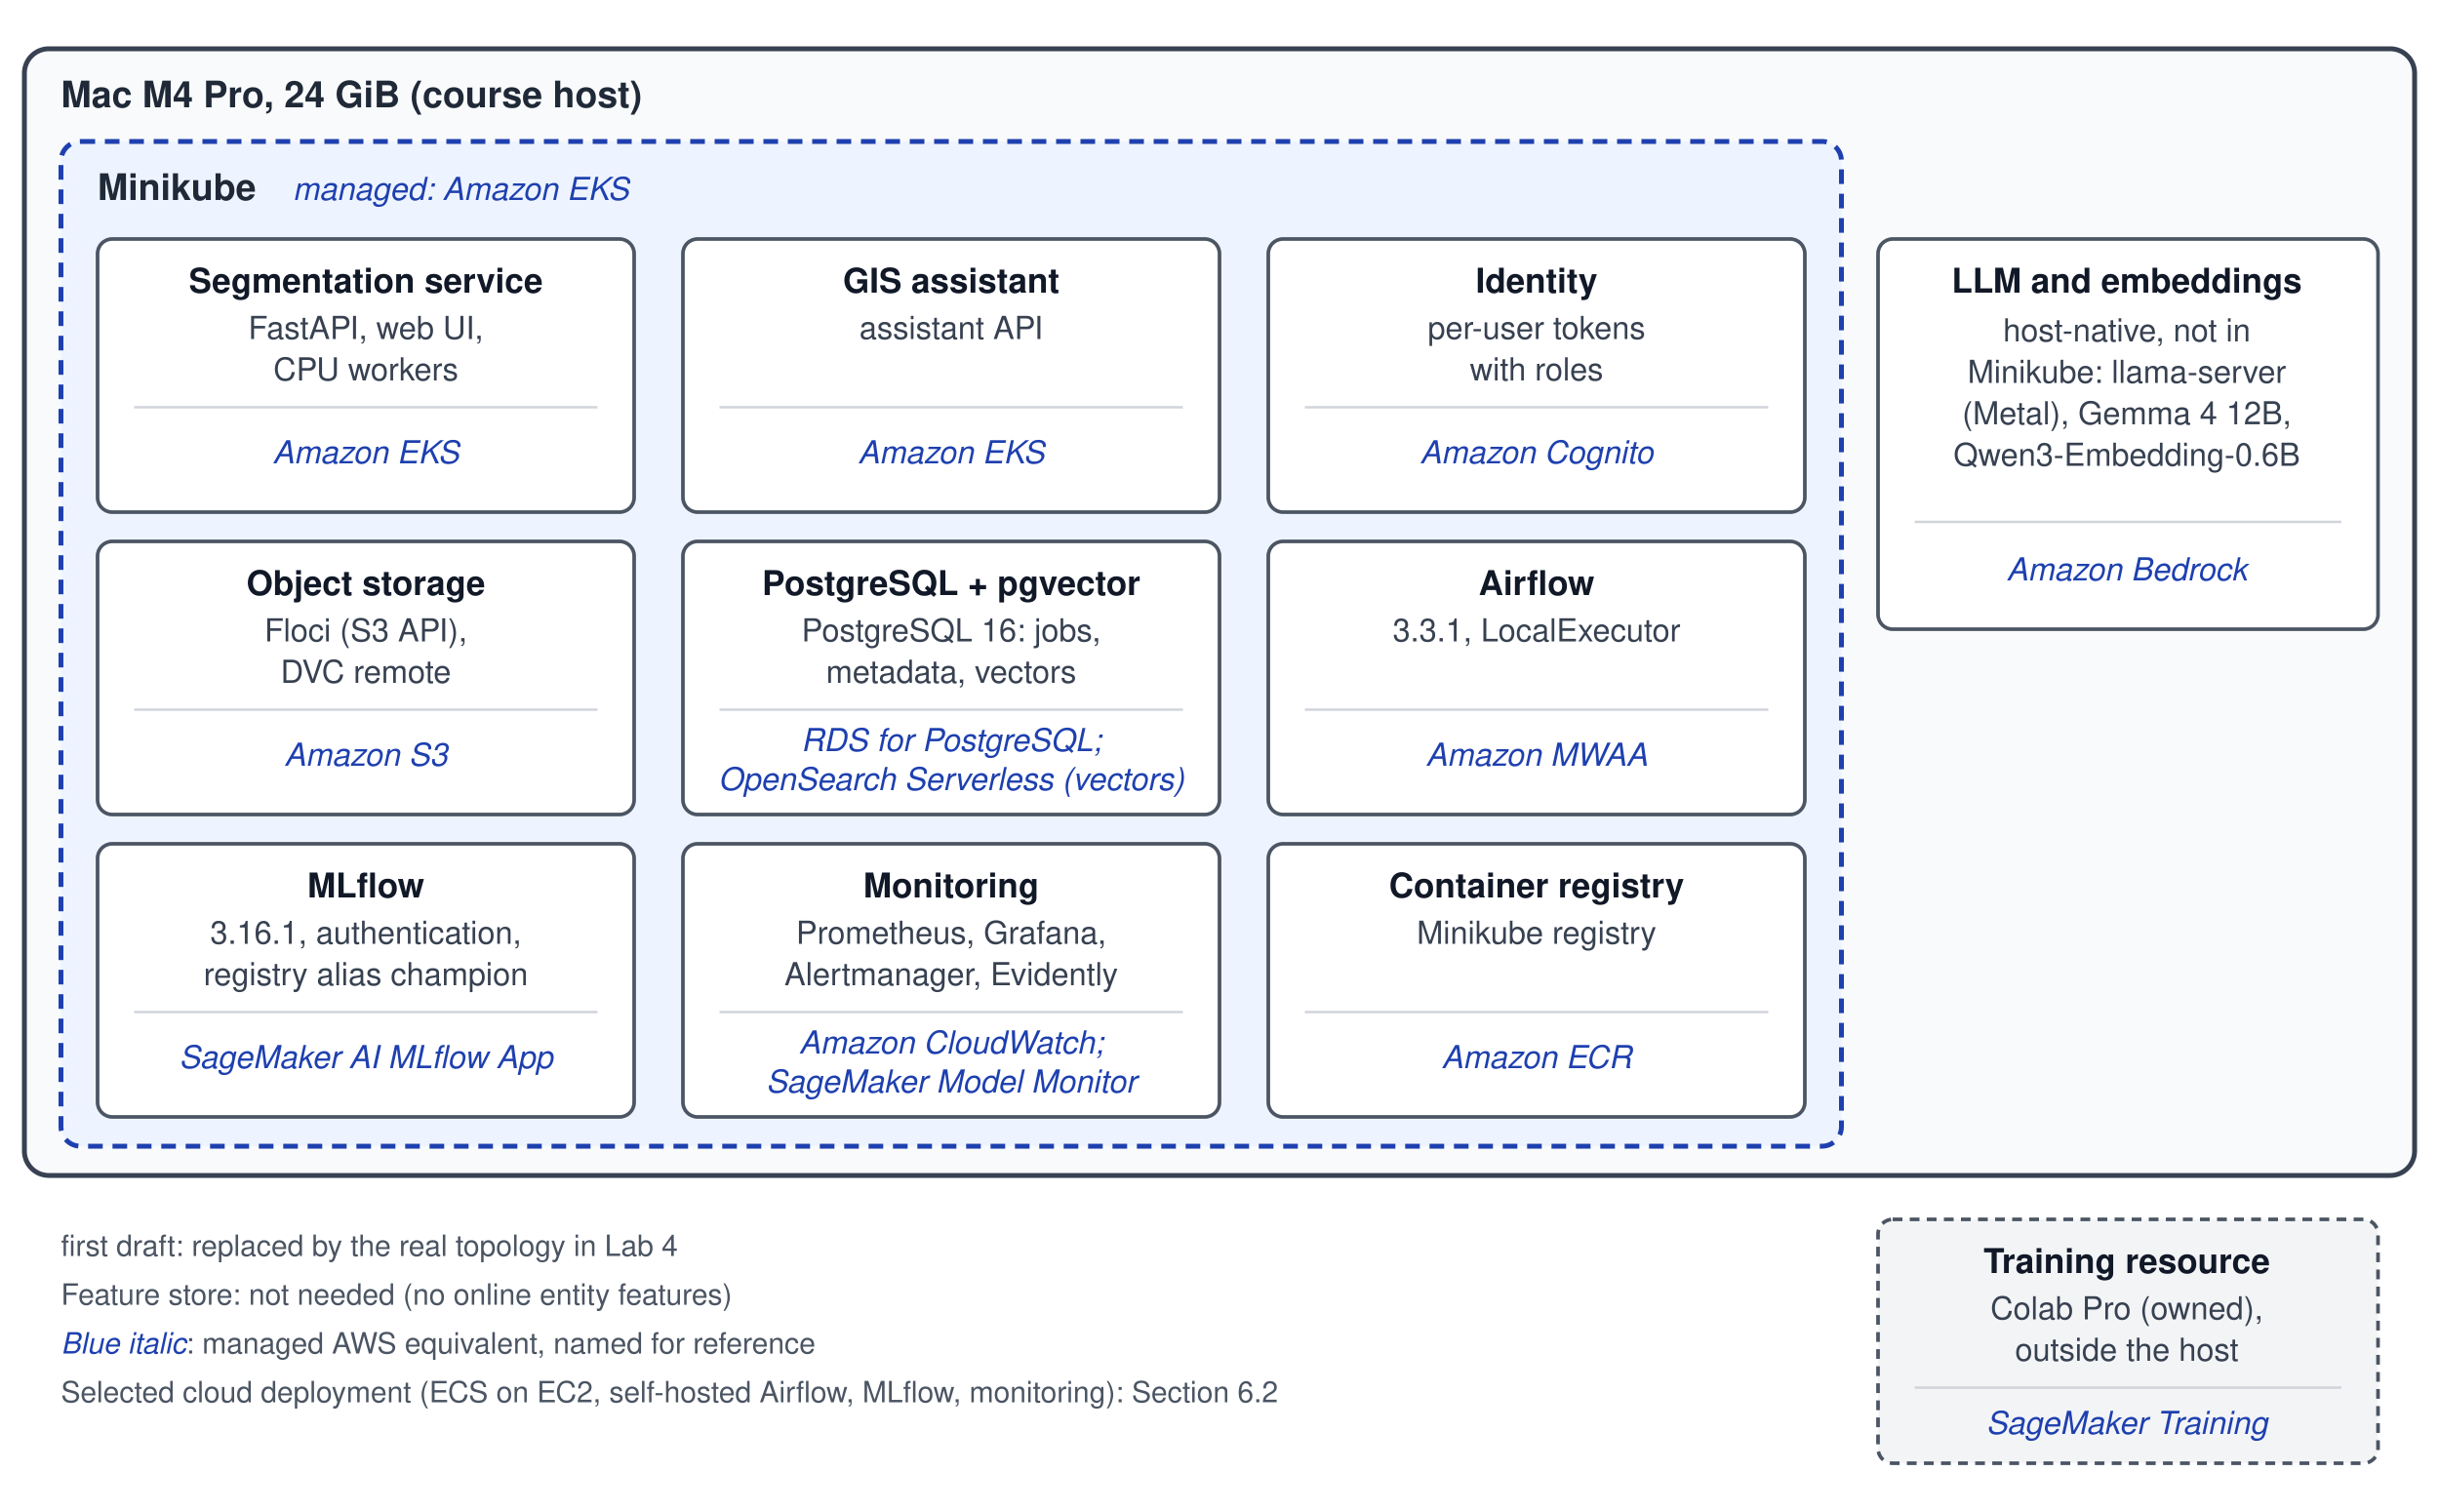
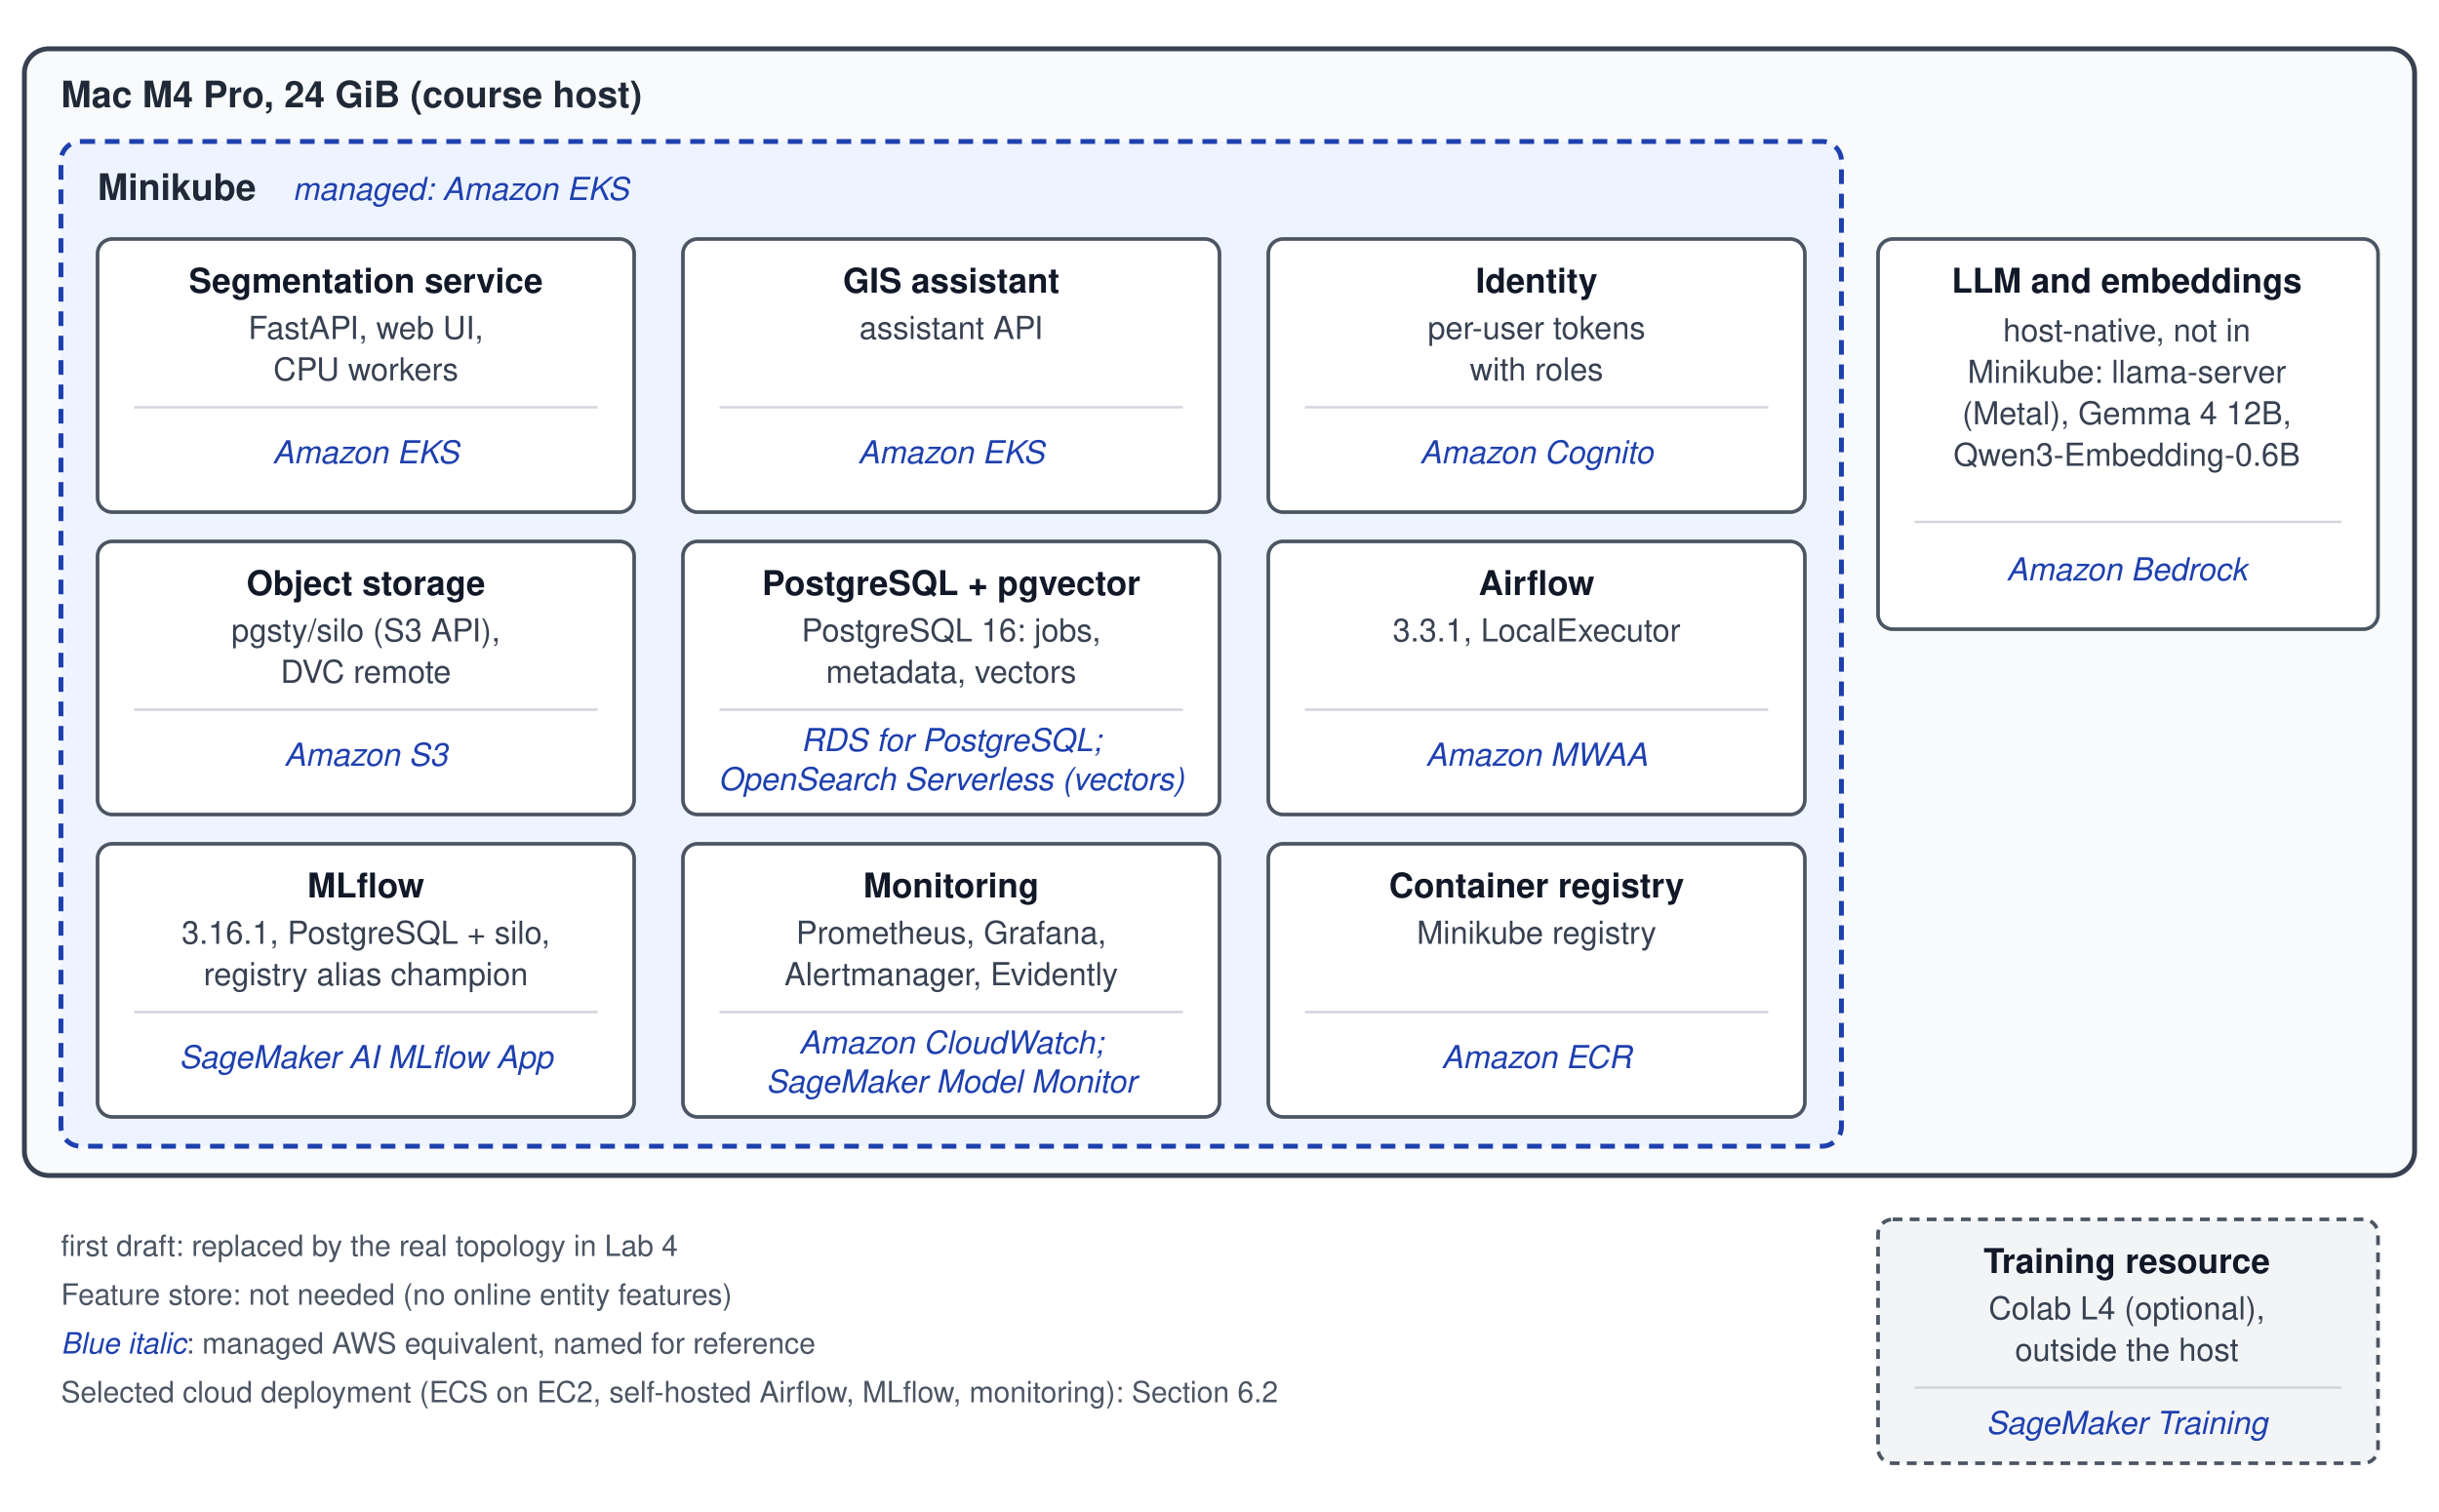
<svg xmlns="http://www.w3.org/2000/svg" viewBox="0 0 1000 620" width="1000" height="620" role="img" aria-labelledby="title desc">
  <style>
    text { font-family: Helvetica, Arial, sans-serif; fill: #111827; }
    .host { fill: #f9fafb; stroke: #374151; stroke-width: 2; }
    .k8s { fill: #eef4ff; stroke: #1e40af; stroke-width: 2; stroke-dasharray: 6 4; }
    .comp { fill: #ffffff; stroke: #4b5563; stroke-width: 1.5; }
    .extbox { fill: #f3f4f6; stroke: #4b5563; stroke-width: 1.5; stroke-dasharray: 4 3; }
    .area { font-size: 15px; font-weight: 700; fill: #1f2937; }
    .areasub { font-size: 13px; font-style: italic; fill: #1e40af; }
    .name { font-size: 14px; font-weight: 700; }
    .local { font-size: 13px; fill: #374151; }
    .managed { font-size: 13px; font-style: italic; fill: #1e40af; }
    .div { stroke: #d1d5db; stroke-width: 1; }
    .foot { font-size: 12px; fill: #4b5563; }
  </style>
  <rect width="1000" height="620" fill="#ffffff" />
  <rect class="host" x="10" y="20" width="980" height="462" rx="10" />
  <text class="area" x="25" y="44">Mac M4 Pro, 24 GiB (course host)</text>
  <rect class="k8s" x="25" y="58" width="730" height="412" rx="8" />
  <text class="area" x="40" y="82">Minikube</text>
  <text class="areasub" x="120" y="82">managed: Amazon EKS</text>
  <rect class="comp" x="40" y="98" width="220" height="112" rx="6" />
  <text class="name" x="150" y="120" text-anchor="middle">Segmentation service</text>
  <text class="local" x="150" y="139" text-anchor="middle">FastAPI, web UI,</text>
  <text class="local" x="150" y="156" text-anchor="middle">CPU workers</text>
  <line class="div" x1="55" y1="167" x2="245" y2="167" />
  <text class="managed" x="150" y="190" text-anchor="middle">Amazon EKS</text>
  <rect class="comp" x="280" y="98" width="220" height="112" rx="6" />
  <text class="name" x="390" y="120" text-anchor="middle">GIS assistant</text>
  <text class="local" x="390" y="139" text-anchor="middle">assistant API</text>
  <line class="div" x1="295" y1="167" x2="485" y2="167" />
  <text class="managed" x="390" y="190" text-anchor="middle">Amazon EKS</text>
  <rect class="comp" x="520" y="98" width="220" height="112" rx="6" />
  <text class="name" x="630" y="120" text-anchor="middle">Identity</text>
  <text class="local" x="630" y="139" text-anchor="middle">per-user tokens</text>
  <text class="local" x="630" y="156" text-anchor="middle">with roles</text>
  <line class="div" x1="535" y1="167" x2="725" y2="167" />
  <text class="managed" x="630" y="190" text-anchor="middle">Amazon Cognito</text>
  <rect class="comp" x="40" y="222" width="220" height="112" rx="6" />
  <text class="name" x="150" y="244" text-anchor="middle">Object storage</text>
-   <text class="local" x="150" y="263" text-anchor="middle">Floci (S3 API),</text>
+   <text class="local" x="150" y="263" text-anchor="middle">pgsty/silo (S3 API),</text>
  <text class="local" x="150" y="280" text-anchor="middle">DVC remote</text>
  <line class="div" x1="55" y1="291" x2="245" y2="291" />
  <text class="managed" x="150" y="314" text-anchor="middle">Amazon S3</text>
  <rect class="comp" x="280" y="222" width="220" height="112" rx="6" />
  <text class="name" x="390" y="244" text-anchor="middle">PostgreSQL + pgvector</text>
  <text class="local" x="390" y="263" text-anchor="middle">PostgreSQL 16: jobs,</text>
  <text class="local" x="390" y="280" text-anchor="middle">metadata, vectors</text>
  <line class="div" x1="295" y1="291" x2="485" y2="291" />
  <text class="managed" x="390" y="308" text-anchor="middle">RDS for PostgreSQL;</text>
  <text class="managed" x="390" y="324" text-anchor="middle">OpenSearch Serverless (vectors)</text>
  <rect class="comp" x="520" y="222" width="220" height="112" rx="6" />
  <text class="name" x="630" y="244" text-anchor="middle">Airflow</text>
  <text class="local" x="630" y="263" text-anchor="middle">3.3.1, LocalExecutor</text>
  <line class="div" x1="535" y1="291" x2="725" y2="291" />
  <text class="managed" x="630" y="314" text-anchor="middle">Amazon MWAA</text>
  <rect class="comp" x="40" y="346" width="220" height="112" rx="6" />
  <text class="name" x="150" y="368" text-anchor="middle">MLflow</text>
-   <text class="local" x="150" y="387" text-anchor="middle">3.16.1, authentication,</text>
+   <text class="local" x="150" y="387" text-anchor="middle">3.16.1, PostgreSQL + silo,</text>
  <text class="local" x="150" y="404" text-anchor="middle">registry alias champion</text>
  <line class="div" x1="55" y1="415" x2="245" y2="415" />
  <text class="managed" x="150" y="438" text-anchor="middle">SageMaker AI MLflow App</text>
  <rect class="comp" x="280" y="346" width="220" height="112" rx="6" />
  <text class="name" x="390" y="368" text-anchor="middle">Monitoring</text>
  <text class="local" x="390" y="387" text-anchor="middle">Prometheus, Grafana,</text>
  <text class="local" x="390" y="404" text-anchor="middle">Alertmanager, Evidently</text>
  <line class="div" x1="295" y1="415" x2="485" y2="415" />
  <text class="managed" x="390" y="432" text-anchor="middle">Amazon CloudWatch;</text>
  <text class="managed" x="390" y="448" text-anchor="middle">SageMaker Model Monitor</text>
  <rect class="comp" x="520" y="346" width="220" height="112" rx="6" />
  <text class="name" x="630" y="368" text-anchor="middle">Container registry</text>
  <text class="local" x="630" y="387" text-anchor="middle">Minikube registry</text>
  <line class="div" x1="535" y1="415" x2="725" y2="415" />
  <text class="managed" x="630" y="438" text-anchor="middle">Amazon ECR</text>
  <rect class="comp" x="770" y="98" width="205" height="160" rx="6" />
  <text class="name" x="872" y="120" text-anchor="middle">LLM and embeddings</text>
  <text class="local" x="872" y="140" text-anchor="middle">host-native, not in</text>
  <text class="local" x="872" y="157" text-anchor="middle">Minikube: llama-server</text>
  <text class="local" x="872" y="174" text-anchor="middle">(Metal), Gemma 4 12B,</text>
  <text class="local" x="872" y="191" text-anchor="middle">Qwen3-Embedding-0.6B</text>
  <line class="div" x1="785" y1="214" x2="960" y2="214" />
  <text class="managed" x="872" y="238" text-anchor="middle">Amazon Bedrock</text>
  <rect class="extbox" x="770" y="500" width="205" height="100" rx="6" />
  <text class="name" x="872" y="522" text-anchor="middle">Training resource</text>
-   <text class="local" x="872" y="541" text-anchor="middle">Colab Pro (owned),</text>
+   <text class="local" x="872" y="541" text-anchor="middle">Colab L4 (optional),</text>
  <text class="local" x="872" y="558" text-anchor="middle">outside the host</text>
  <line class="div" x1="785" y1="569" x2="960" y2="569" />
  <text class="managed" x="872" y="588" text-anchor="middle">SageMaker Training</text>
  <text class="foot" x="25" y="515">first draft: replaced by the real topology in Lab 4</text>
  <text class="foot" x="25" y="535">Feature store: not needed (no online entity features)</text>
  <text class="foot" x="25" y="555">
    <tspan class="managed" style="font-size:12px">Blue italic</tspan>: managed AWS equivalent, named for reference</text>
  <text class="foot" x="25" y="575">Selected cloud deployment (ECS on EC2, self-hosted Airflow, MLflow, monitoring): Section 6.2</text>
</svg>
